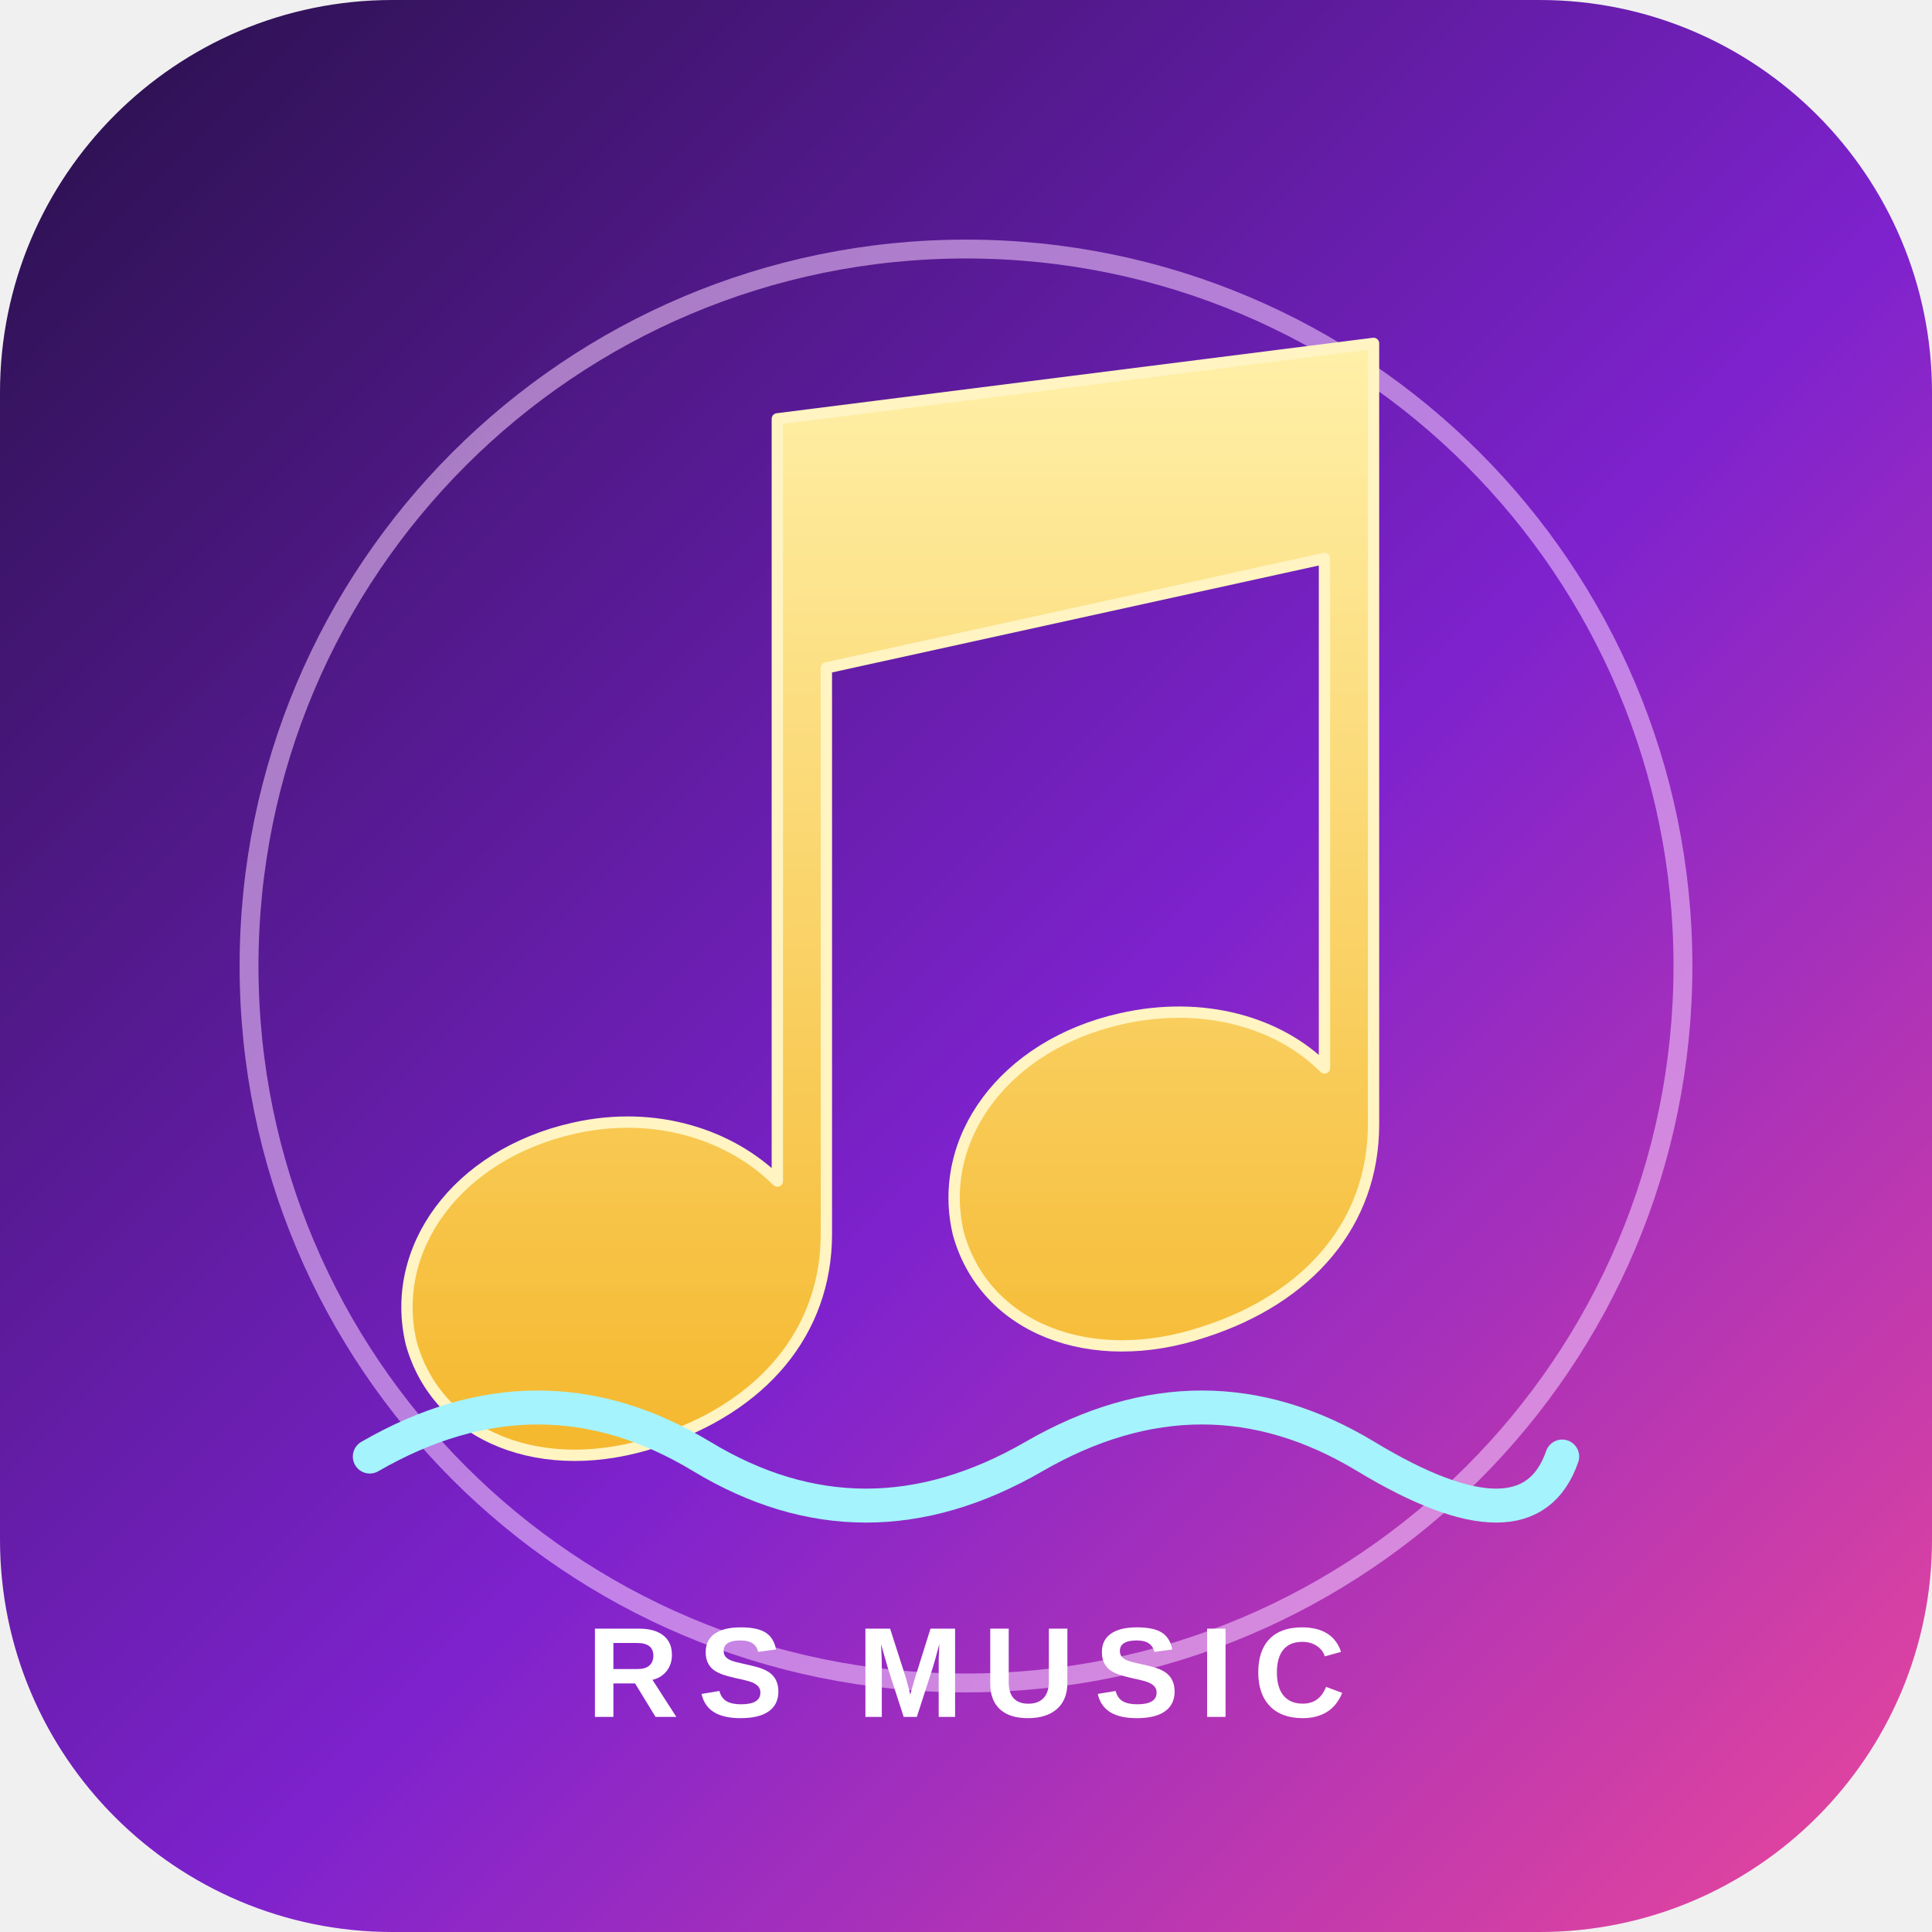
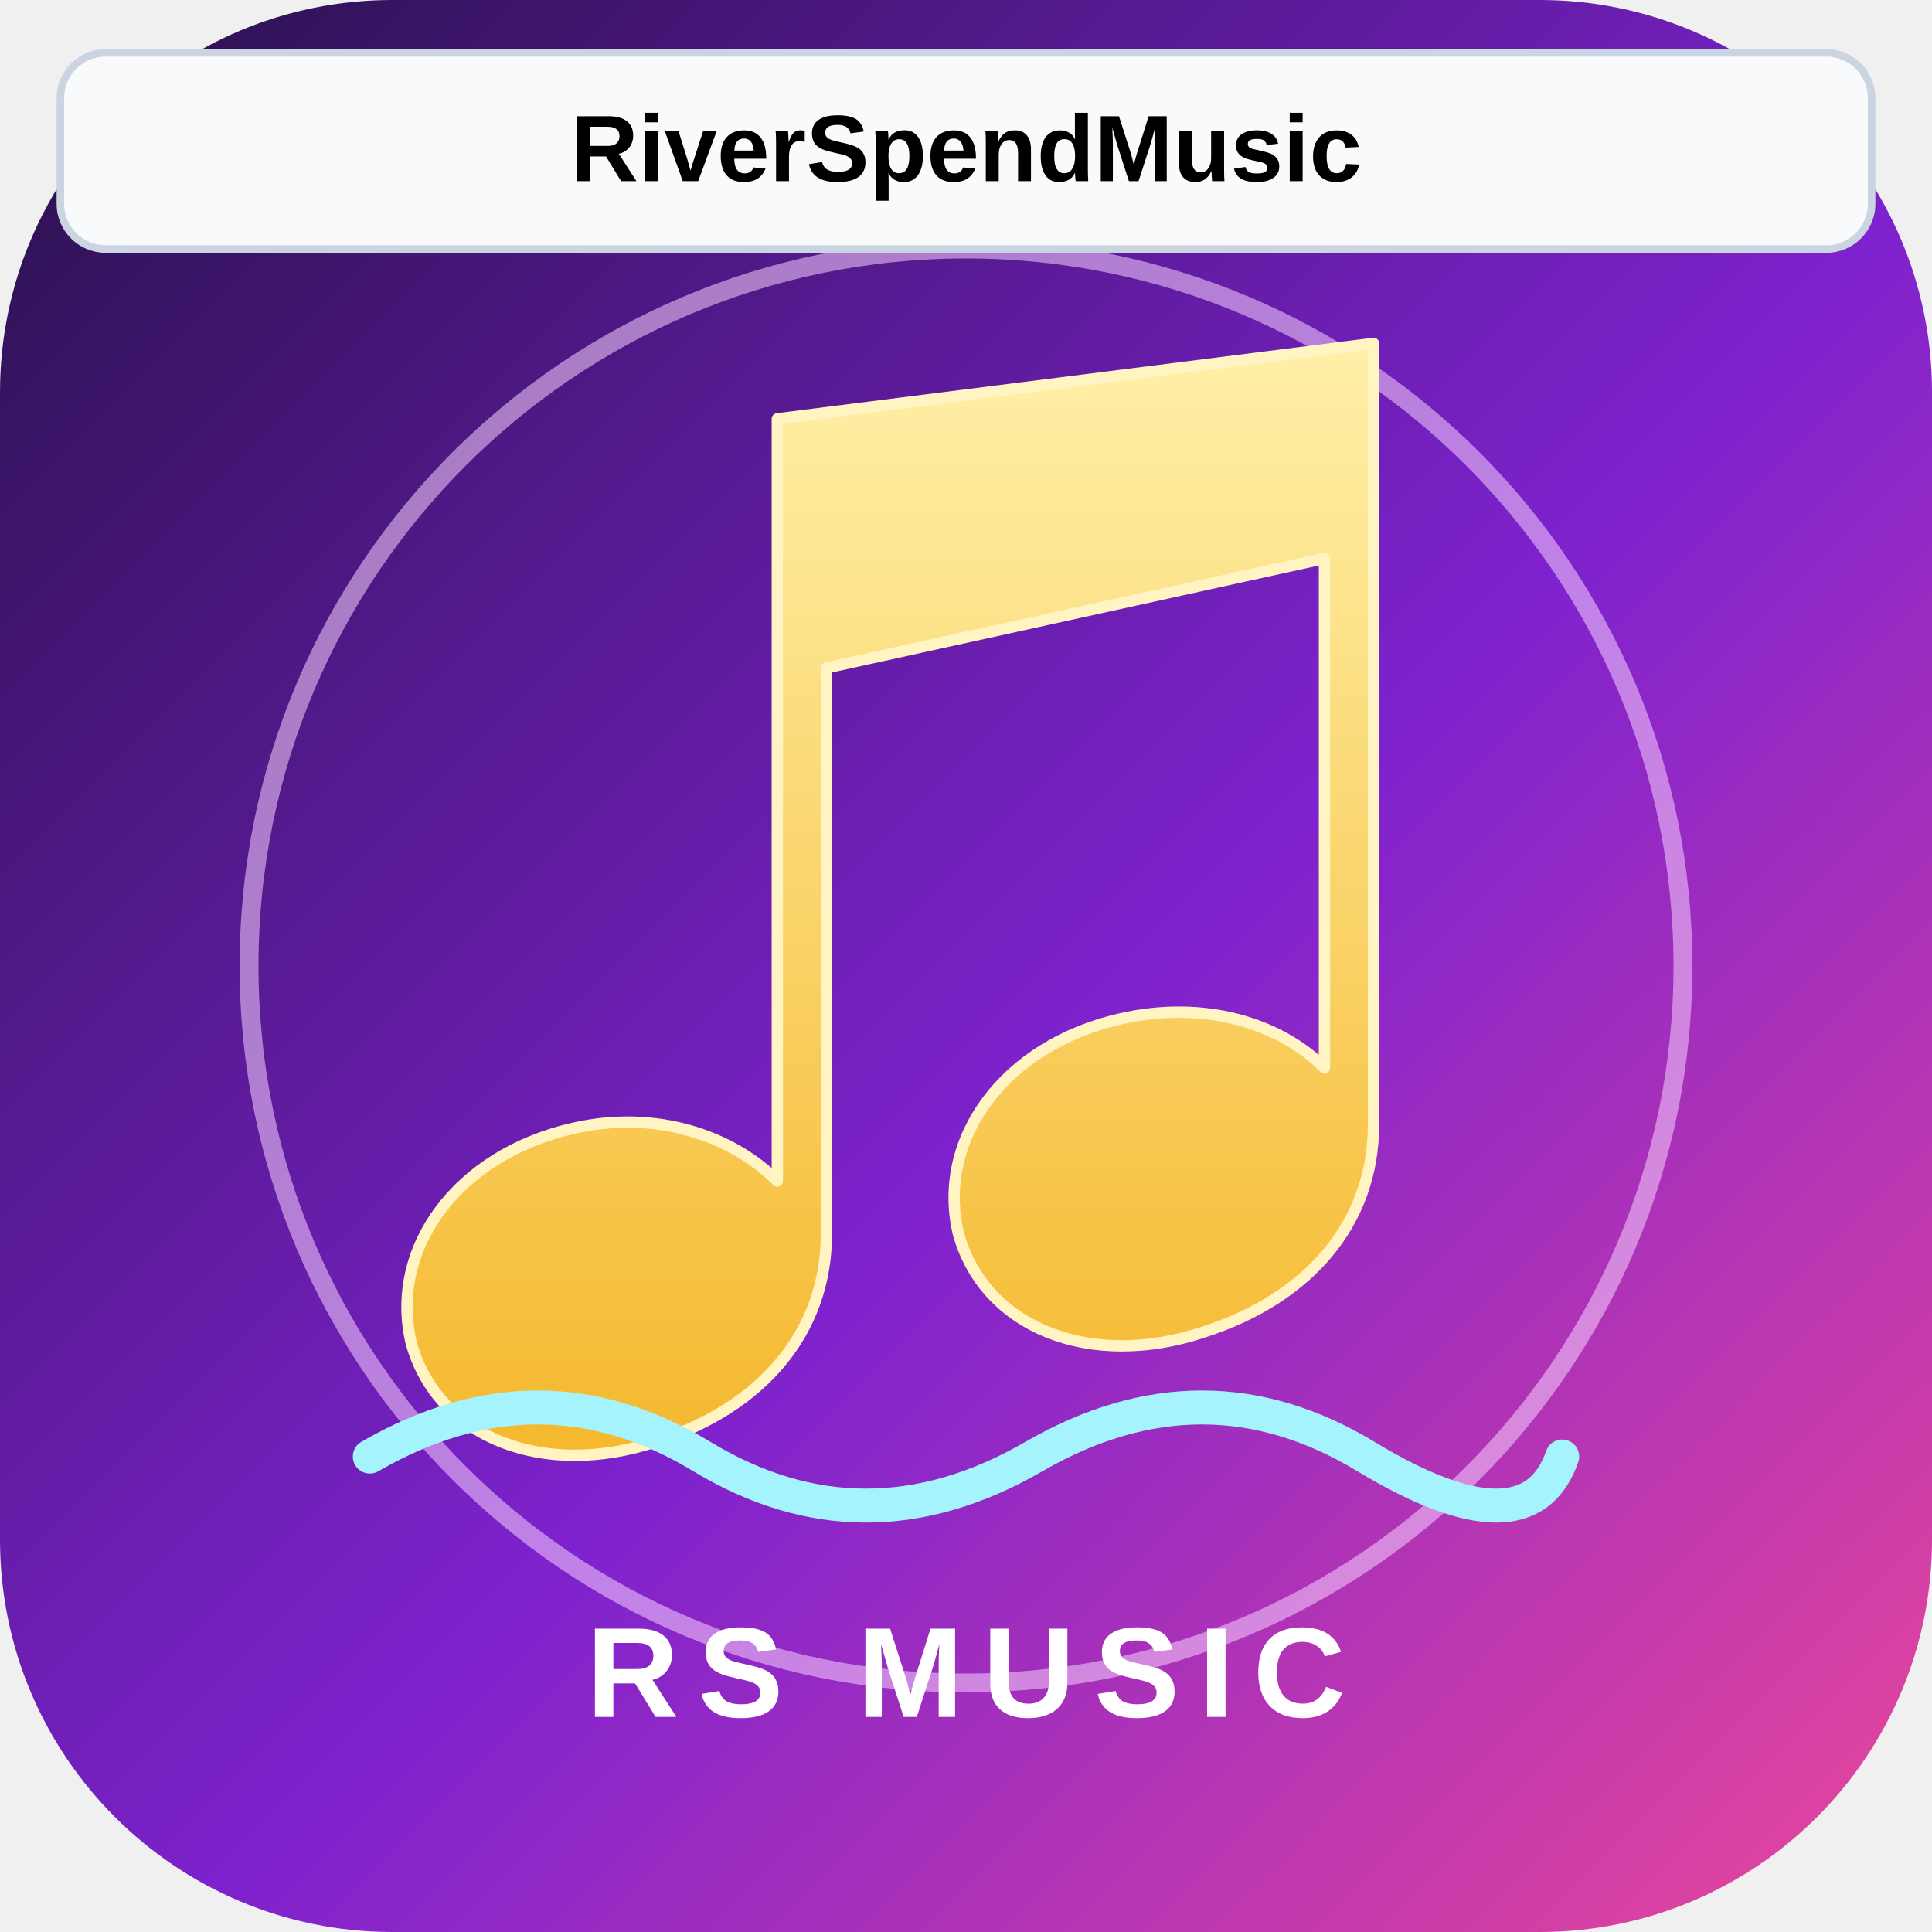
<svg xmlns="http://www.w3.org/2000/svg" width="512" height="512" viewBox="0 0 512 512">
  <defs>
    <linearGradient id="bg" x1="0" y1="0" x2="1" y2="1">
      <stop stop-color="#261047" />
      <stop offset=".55" stop-color="#7e22ce" />
      <stop offset="1" stop-color="#ec4899" />
    </linearGradient>
    <linearGradient id="gold" x1="0" y1="0" x2="0" y2="1">
      <stop stop-color="#fff0a8" />
      <stop offset="1" stop-color="#f5b82e" />
    </linearGradient>
  </defs>
  <rect width="512" height="512" rx="104" fill="url(#bg)" />
  <circle cx="256" cy="256" r="190" fill="none" stroke="#f5d0fe" stroke-width="5" opacity=".55" />
  <g fill="url(#gold)" stroke="#fff4c2" stroke-width="3" stroke-linejoin="round">
    <path d="M206 111v202c-12-12-32-19-54-14-31 7-49 32-43 57 7 25 35 36 65 26 28-9 45-29 45-55V177l132-29v135c-12-12-32-18-54-13-31 7-49 32-43 57 7 25 35 36 65 26 28-9 45-29 45-55V91z" />
  </g>
  <path d="M98 386q45-26 88 0t88 0 88 0 52 0" fill="none" stroke="#a5f3fc" stroke-width="9" stroke-linecap="round" />
  <text x="256" y="455" text-anchor="middle" font-family="Arial,sans-serif" font-size="34" font-weight="900" letter-spacing="5" fill="#fff">RS MUSIC</text>
+   <g id="riverspend-app-label">
+     <rect x="16" y="14" width="480" height="52" rx="12" fill="#f8fafc" stroke="#cbd5e1" stroke-width="2" />
+     <text x="256" y="48" text-anchor="middle" font-family="Arial,sans-serif" font-size="25" font-weight="800" fill="#000000">RiverSpendMusic</text>
+   </g>
</svg>
